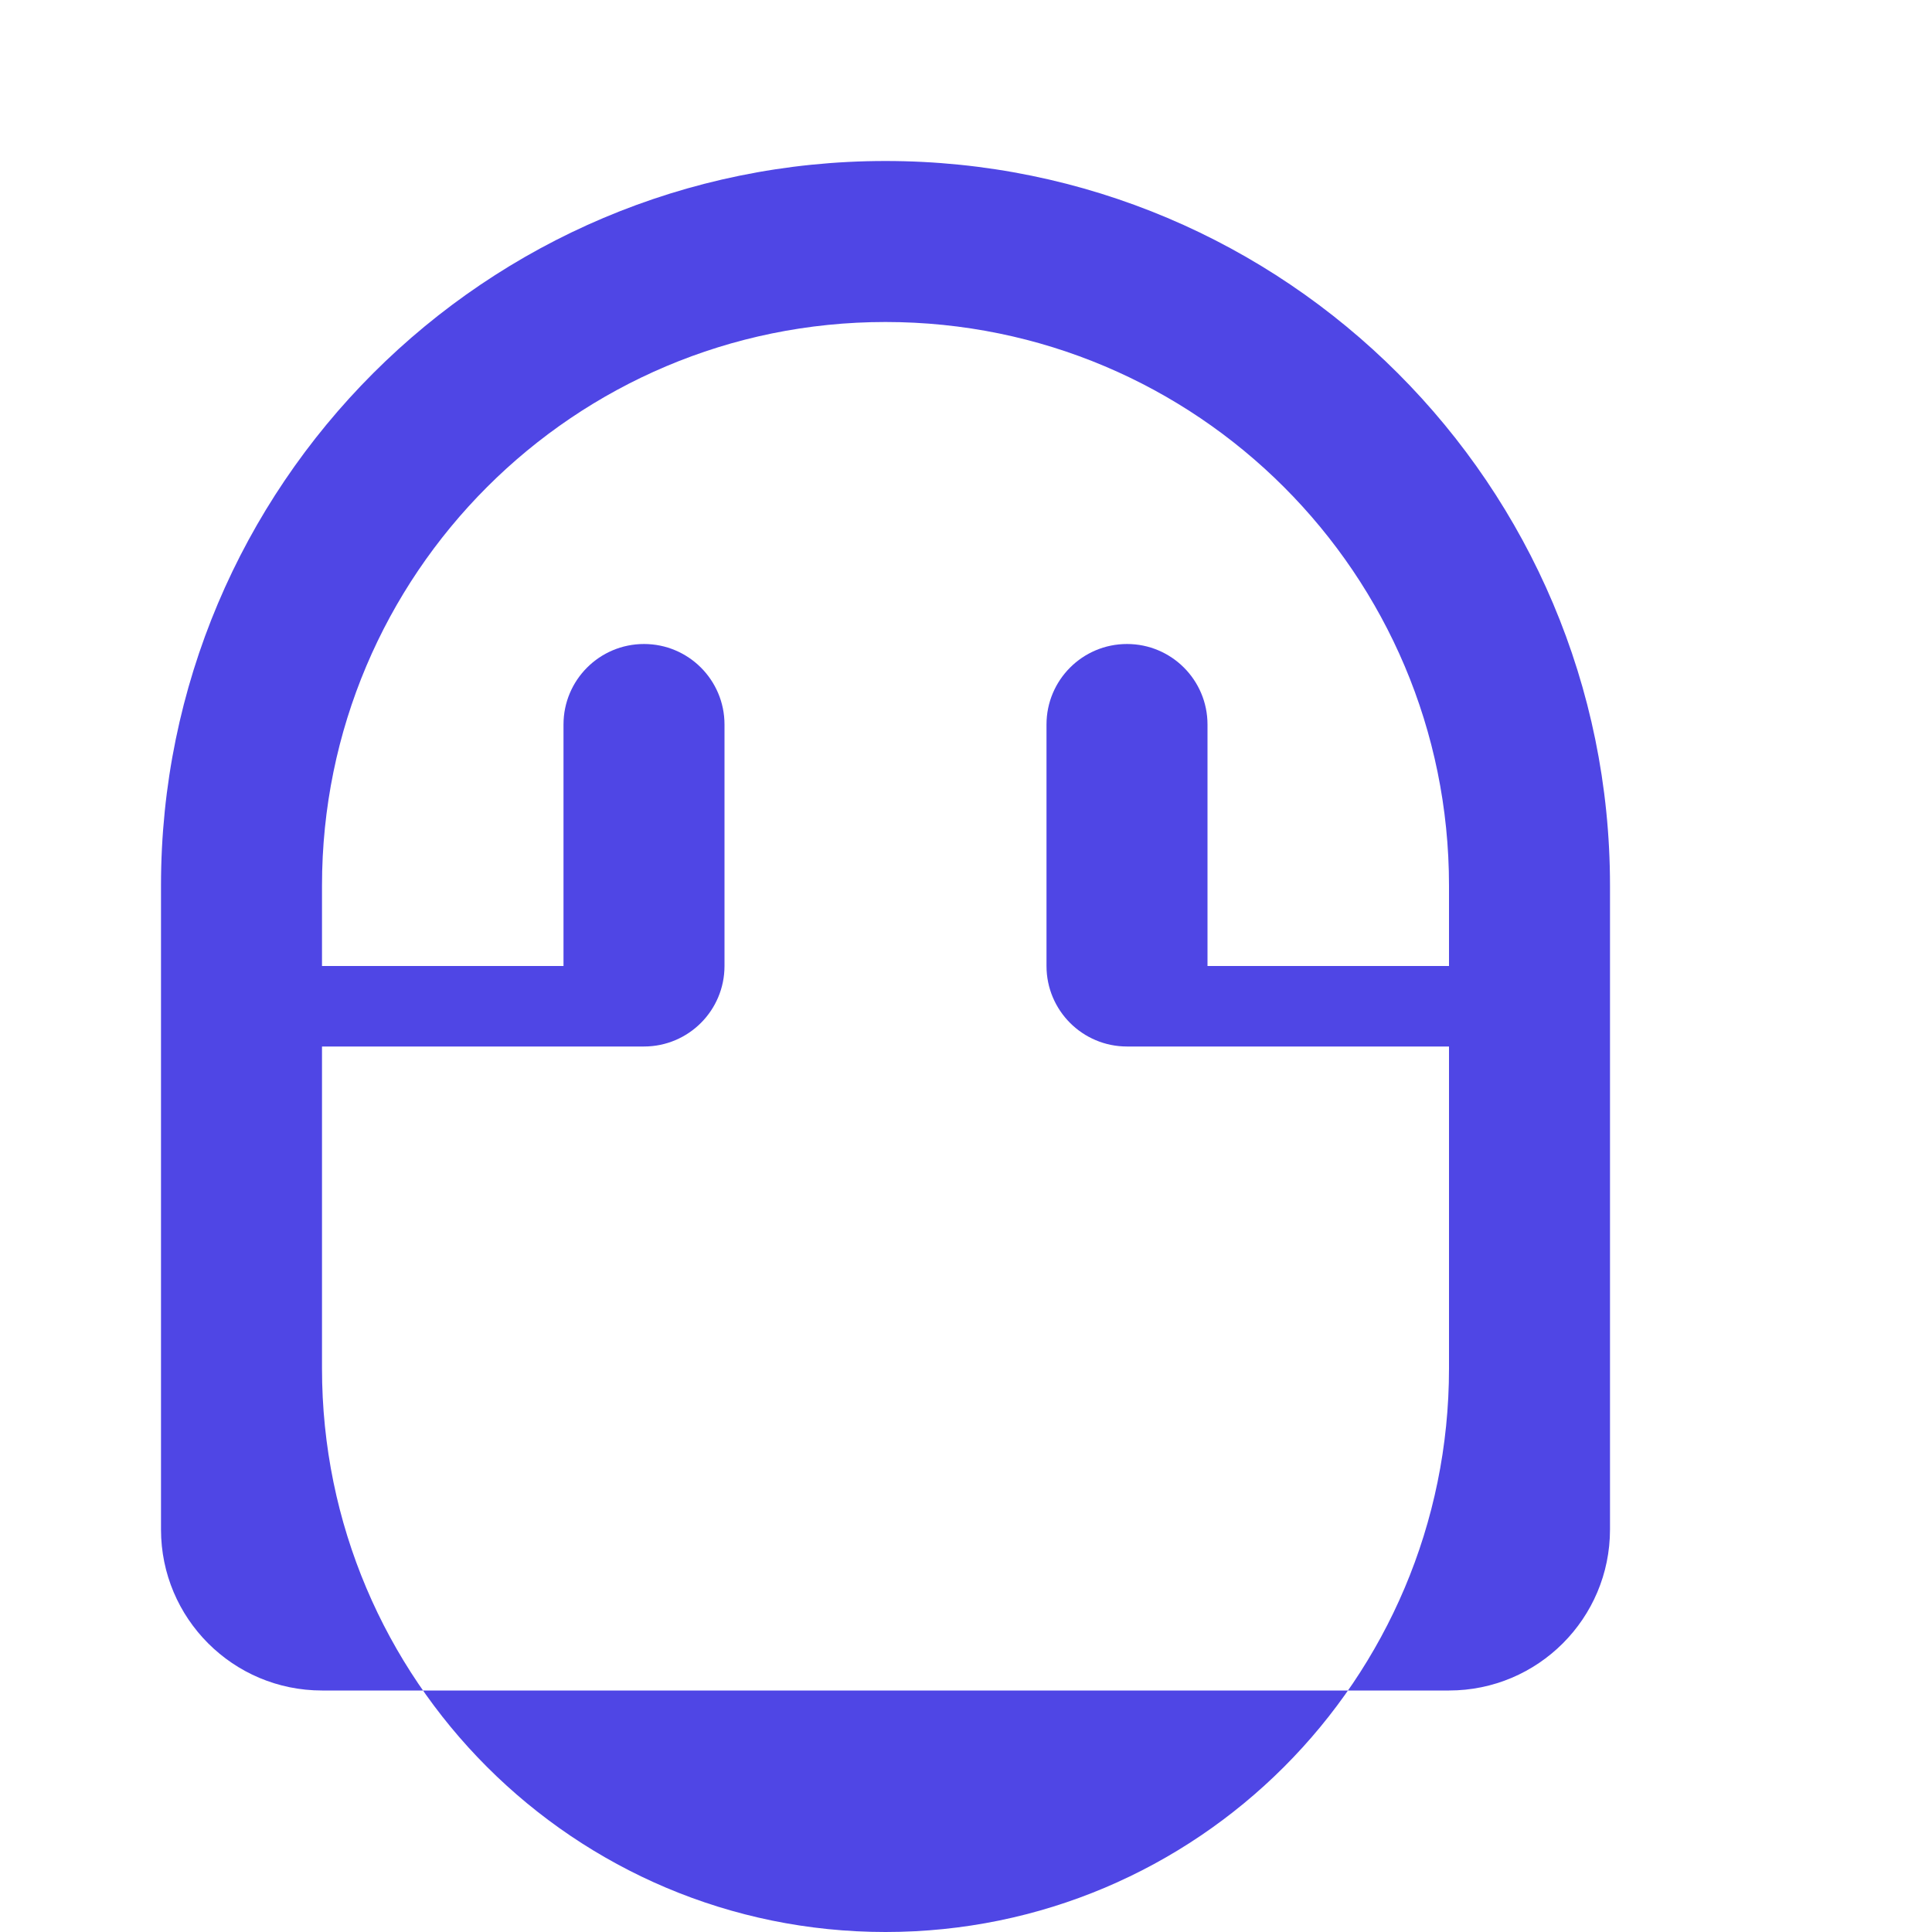
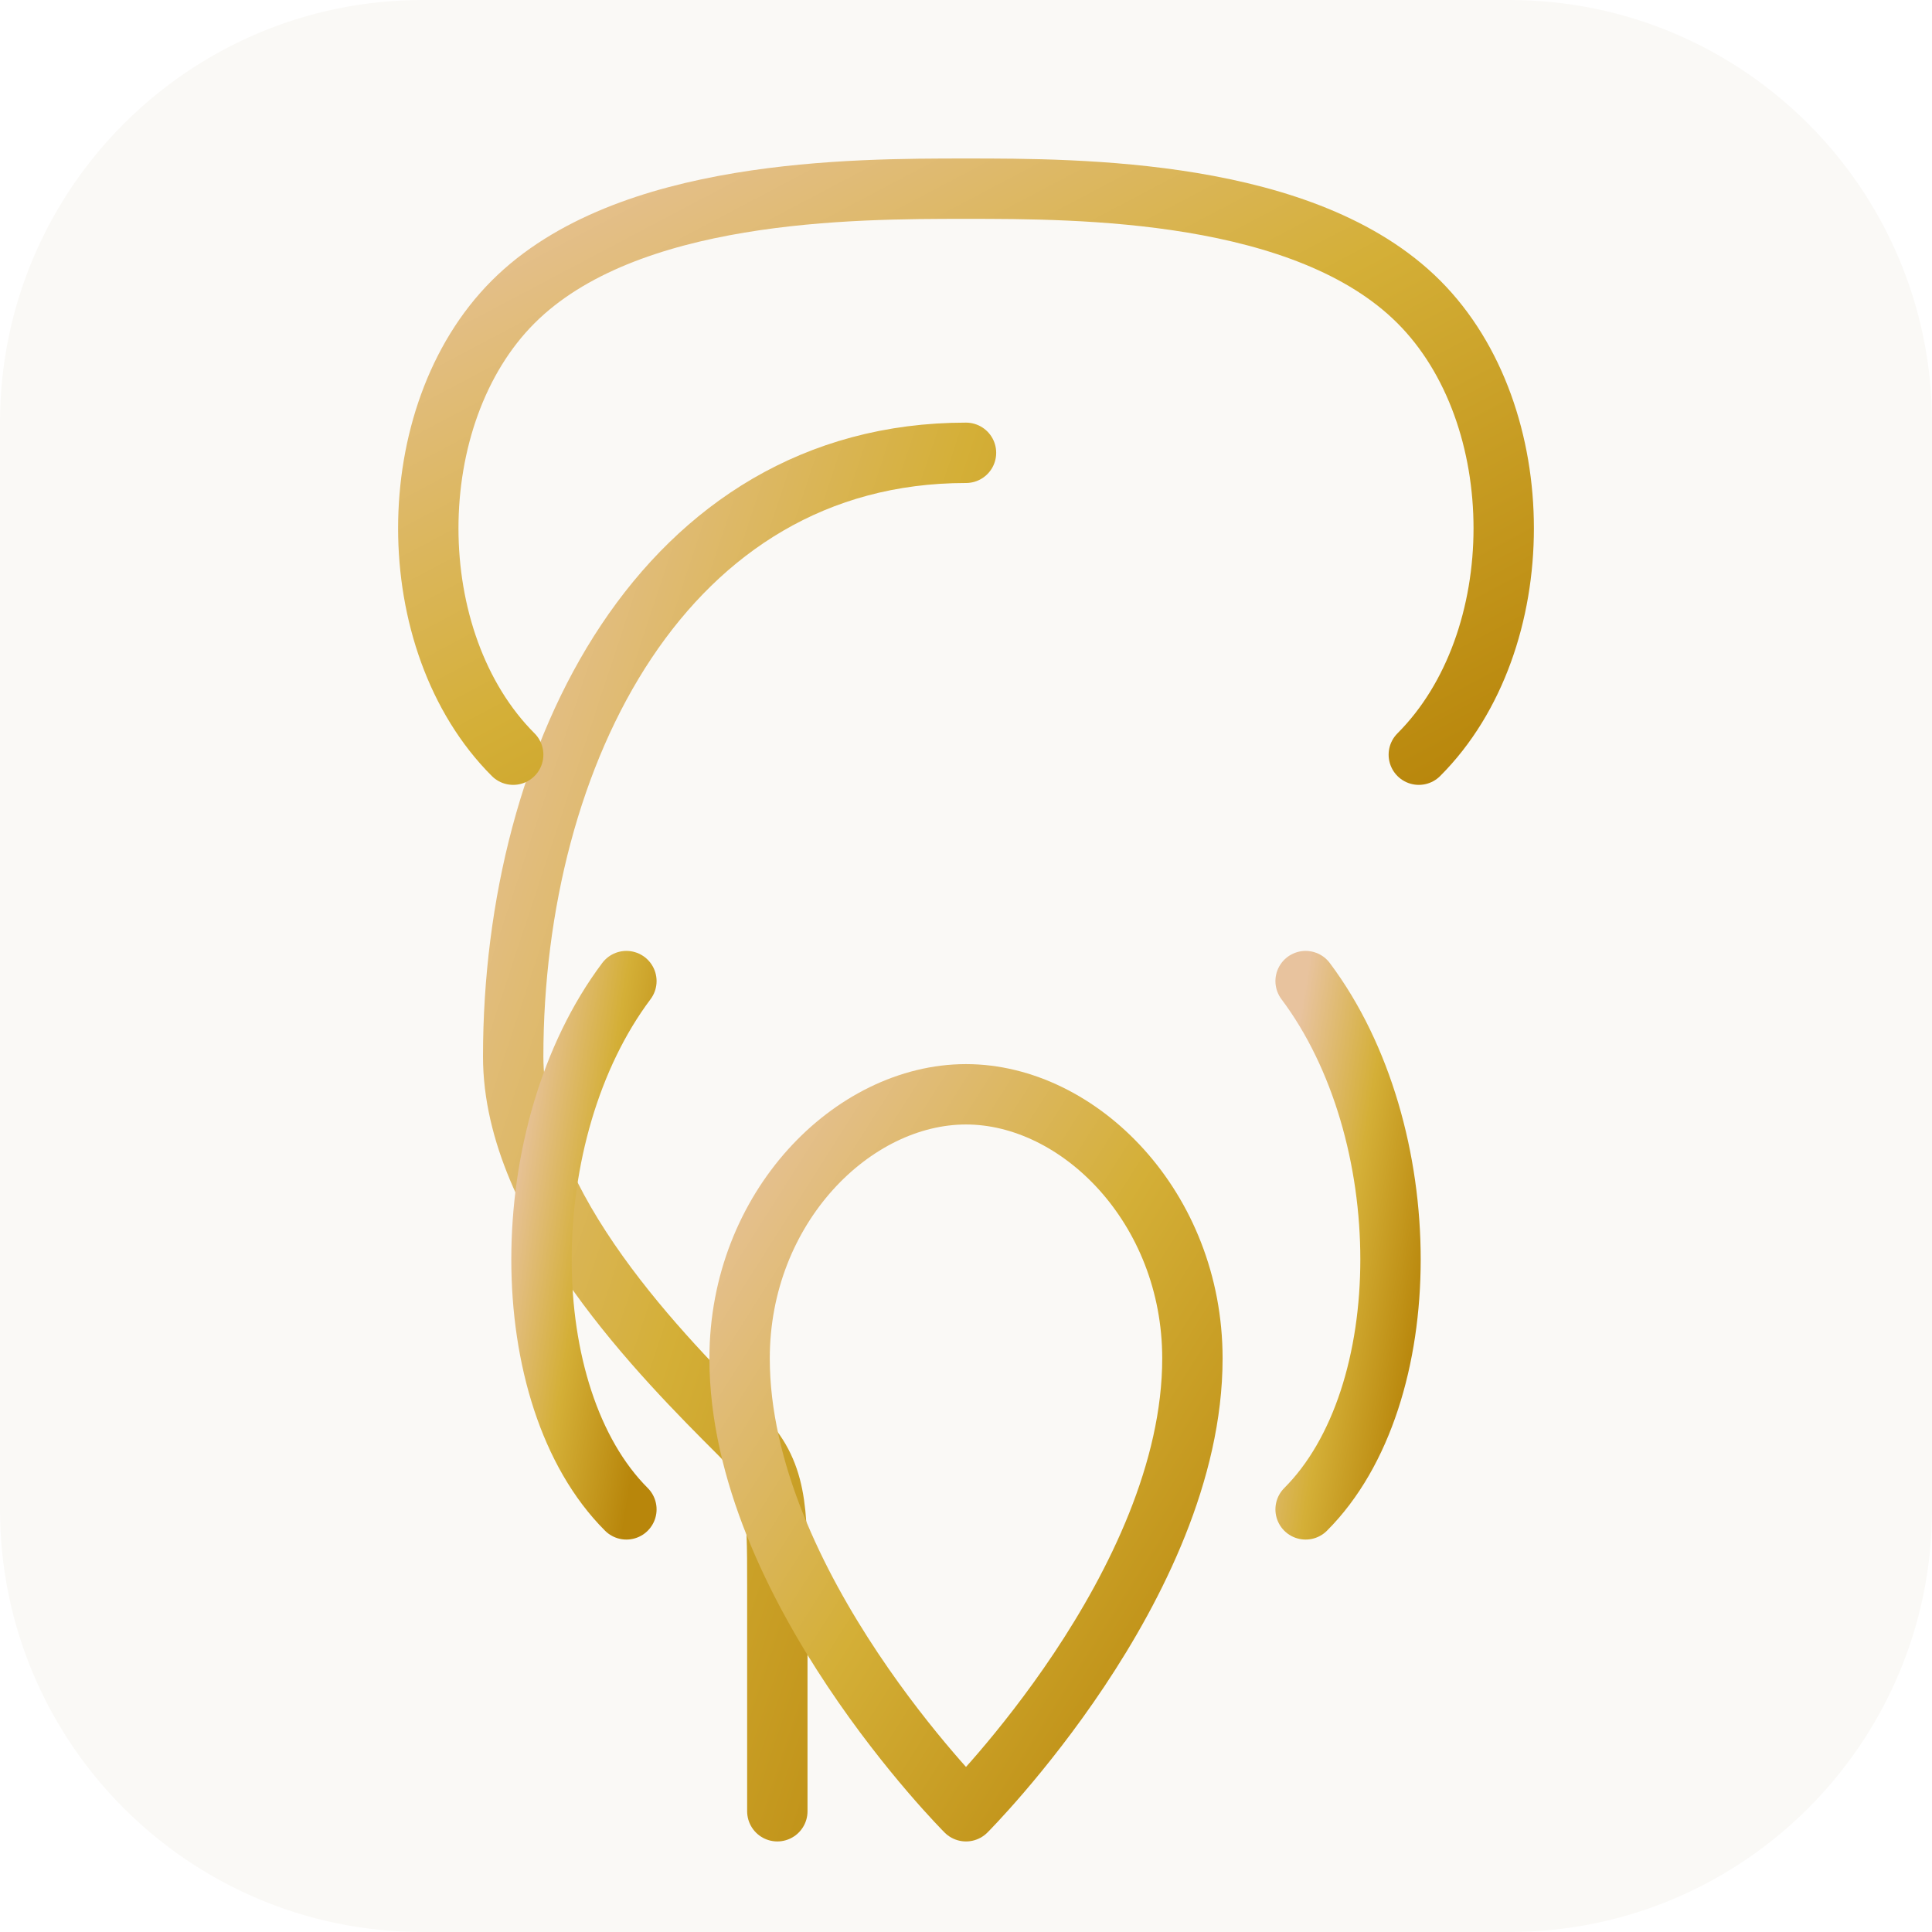
- <svg xmlns="http://www.w3.org/2000/svg" viewBox="0 0 24 24" fill="#4f46e5">
-   <path d="M11 2a9 9 0 0 0-9 9v8a2 2 0 0 0 2 2h14a2 2 0 0 0 2-2v-8a9 9 0 0 0-9-9zm0 2a7 7 0 0 1 7 7v1h-3V9a1 1 0 1 0-2 0v3a1 1 0 0 0 1 1h4v4a7 7 0 0 1-14 0v-4h4a1 1 0 0 0 1-1V9a1 1 0 1 0-2 0v3H4v-1a7 7 0 0 1 7-7z" />
+ <svg xmlns="http://www.w3.org/2000/svg" viewBox="0 0 512 512">
+   <defs>
+     <linearGradient id="favGradient" x1="0%" y1="0%" x2="100%" y2="100%">
+       <stop offset="0%" stop-color="#E8C39E" />
+       <stop offset="50%" stop-color="#D4AF37" />
+       <stop offset="100%" stop-color="#B8860B" />
+     </linearGradient>
+   </defs>
+   <rect width="512" height="512" rx="112" fill="#FAF9F6" />
+   <g transform="translate(96 80)" fill="none" stroke="url(#favGradient)" stroke-width="16" stroke-linecap="round" stroke-linejoin="round">
+     <path d="M160 40C80 40 40 120 40 200C40 240 80 280 100 300C110 310 110 320 110 340V400" />
+     <path d="M160 400C160 400 100 340 100 280C100 240 130 210 160 210C190 210 220 240 220 280C220 340 160 400 160 400Z" />
+     <path d="M70 320C40 290 40 220 70 180" />
+     <path d="M250 320C280 290 280 220 250 180" />
+     <path d="M40 120C10 90 10 30 40 0C70 -30 130 -30 160 -30C190 -30 250 -30 280 0C310 30 310 90 280 120" />
+   </g>
</svg>
